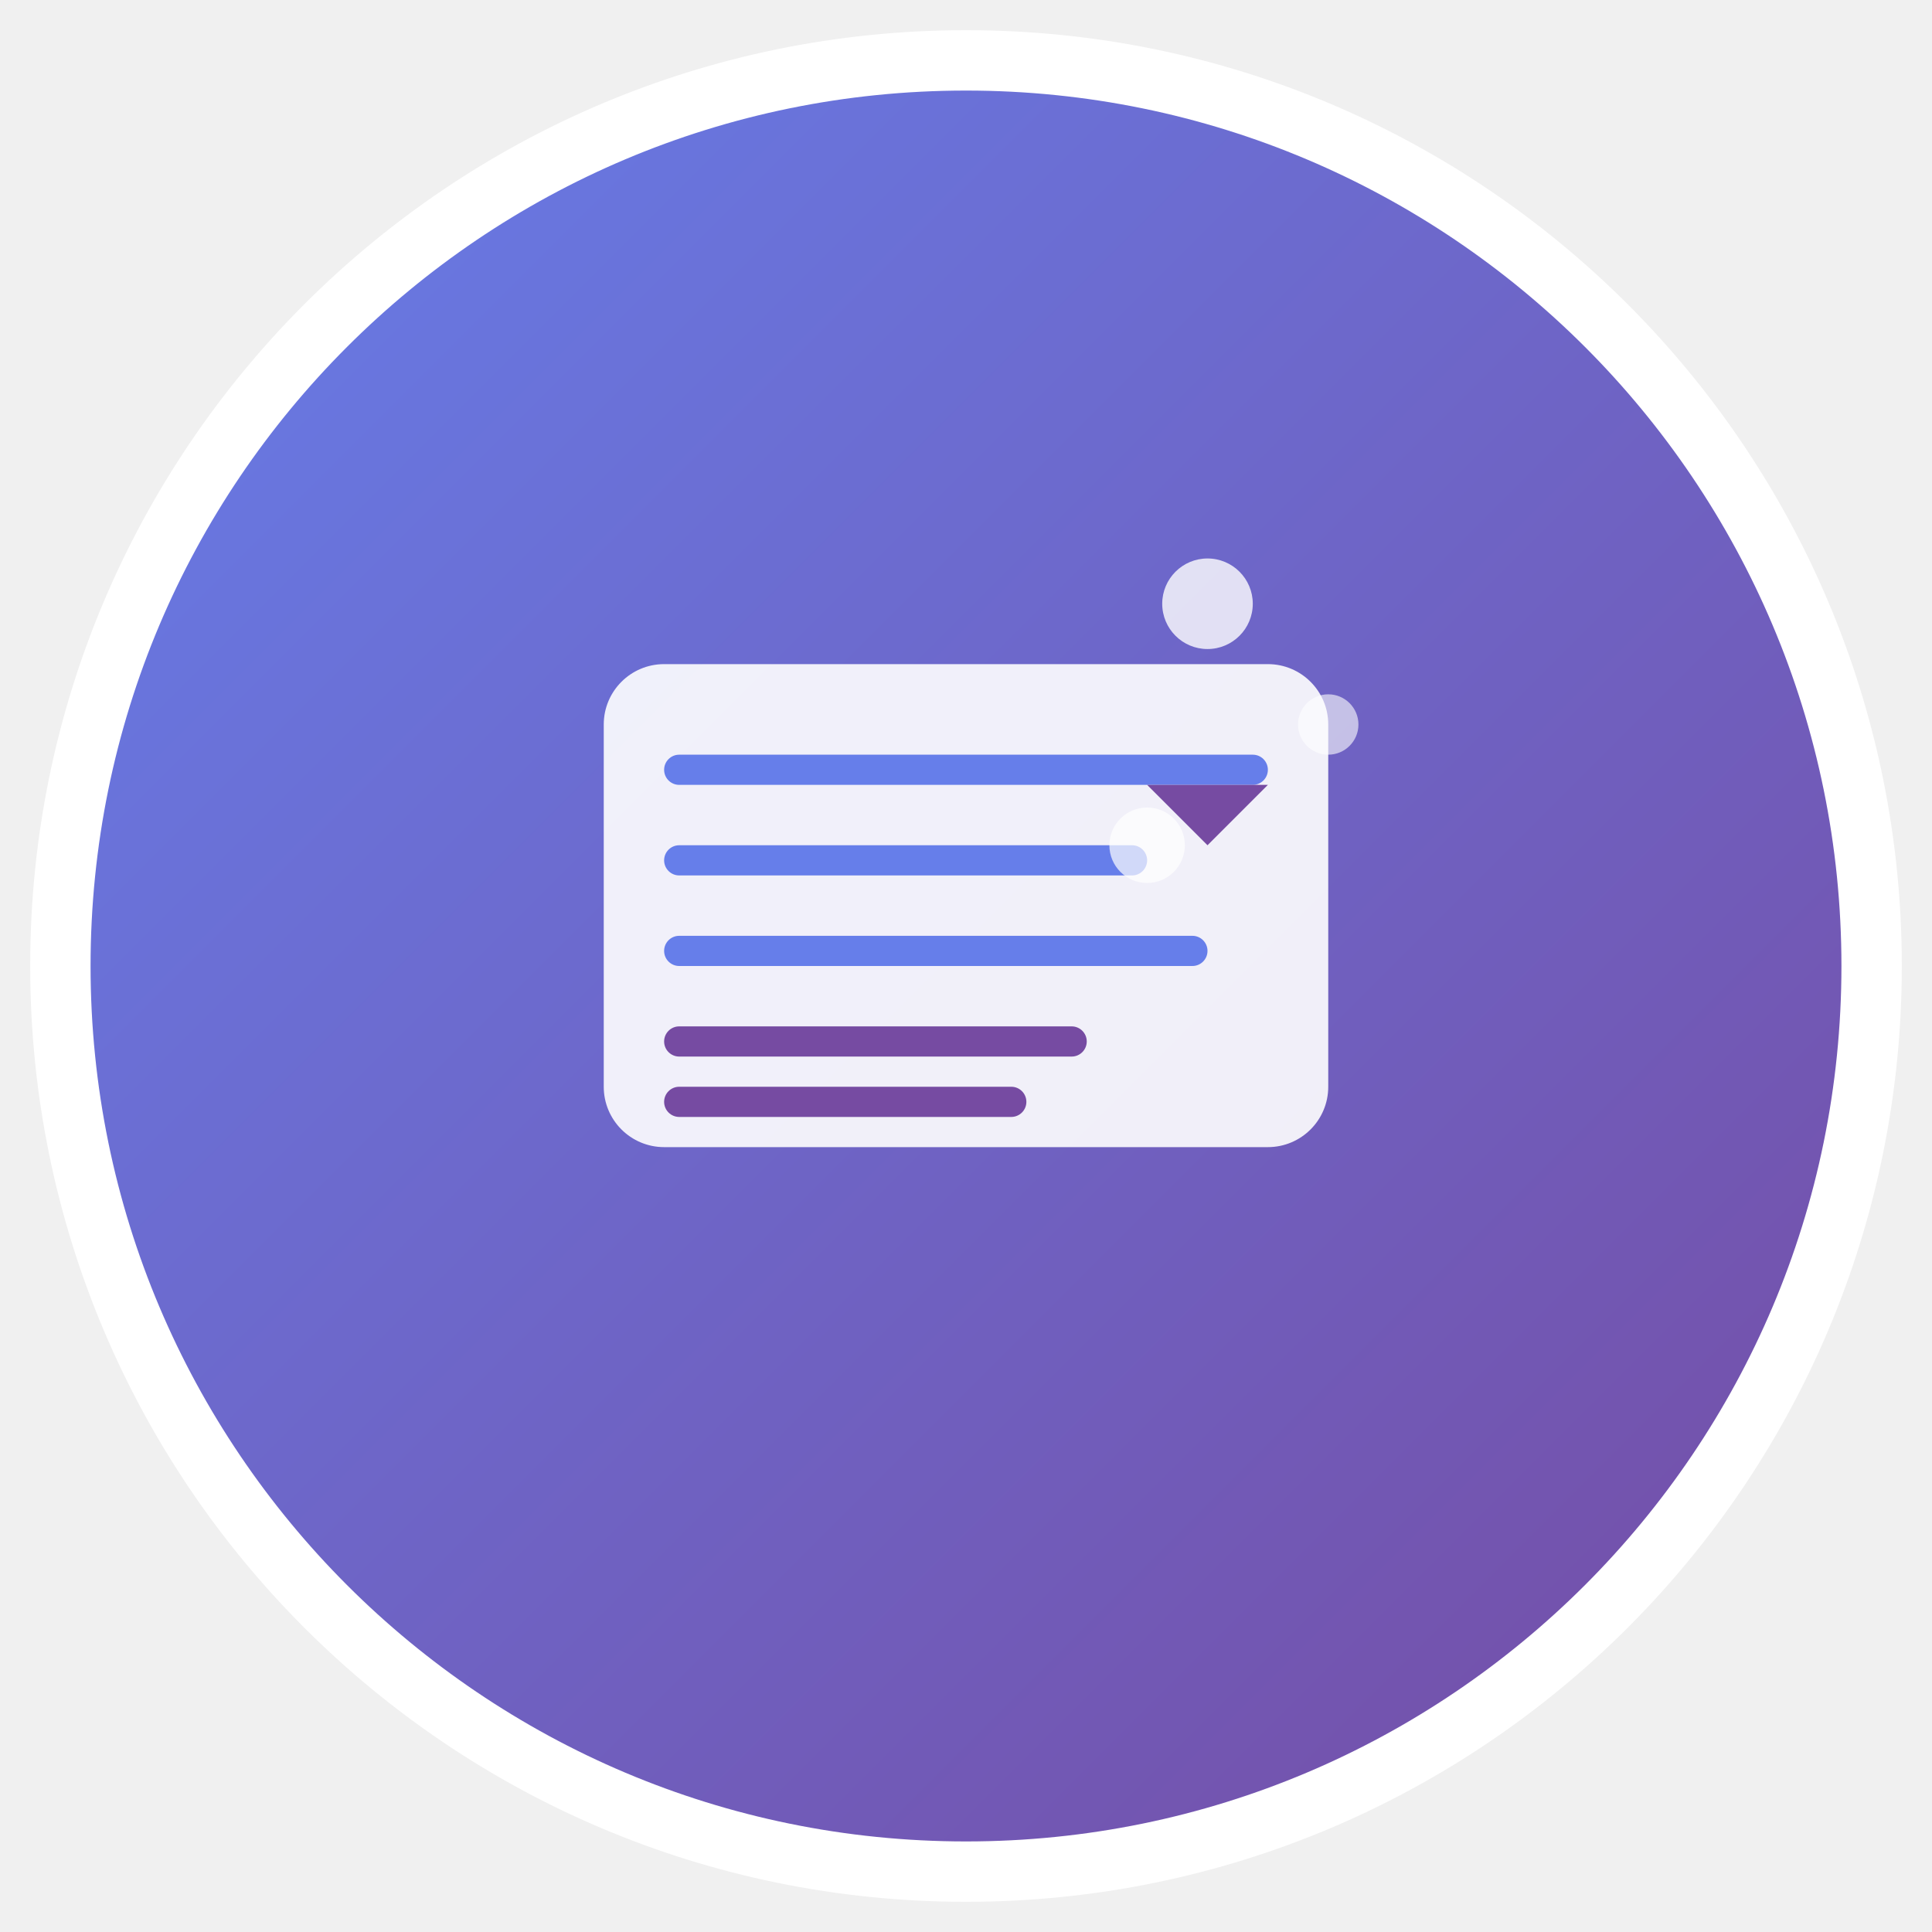
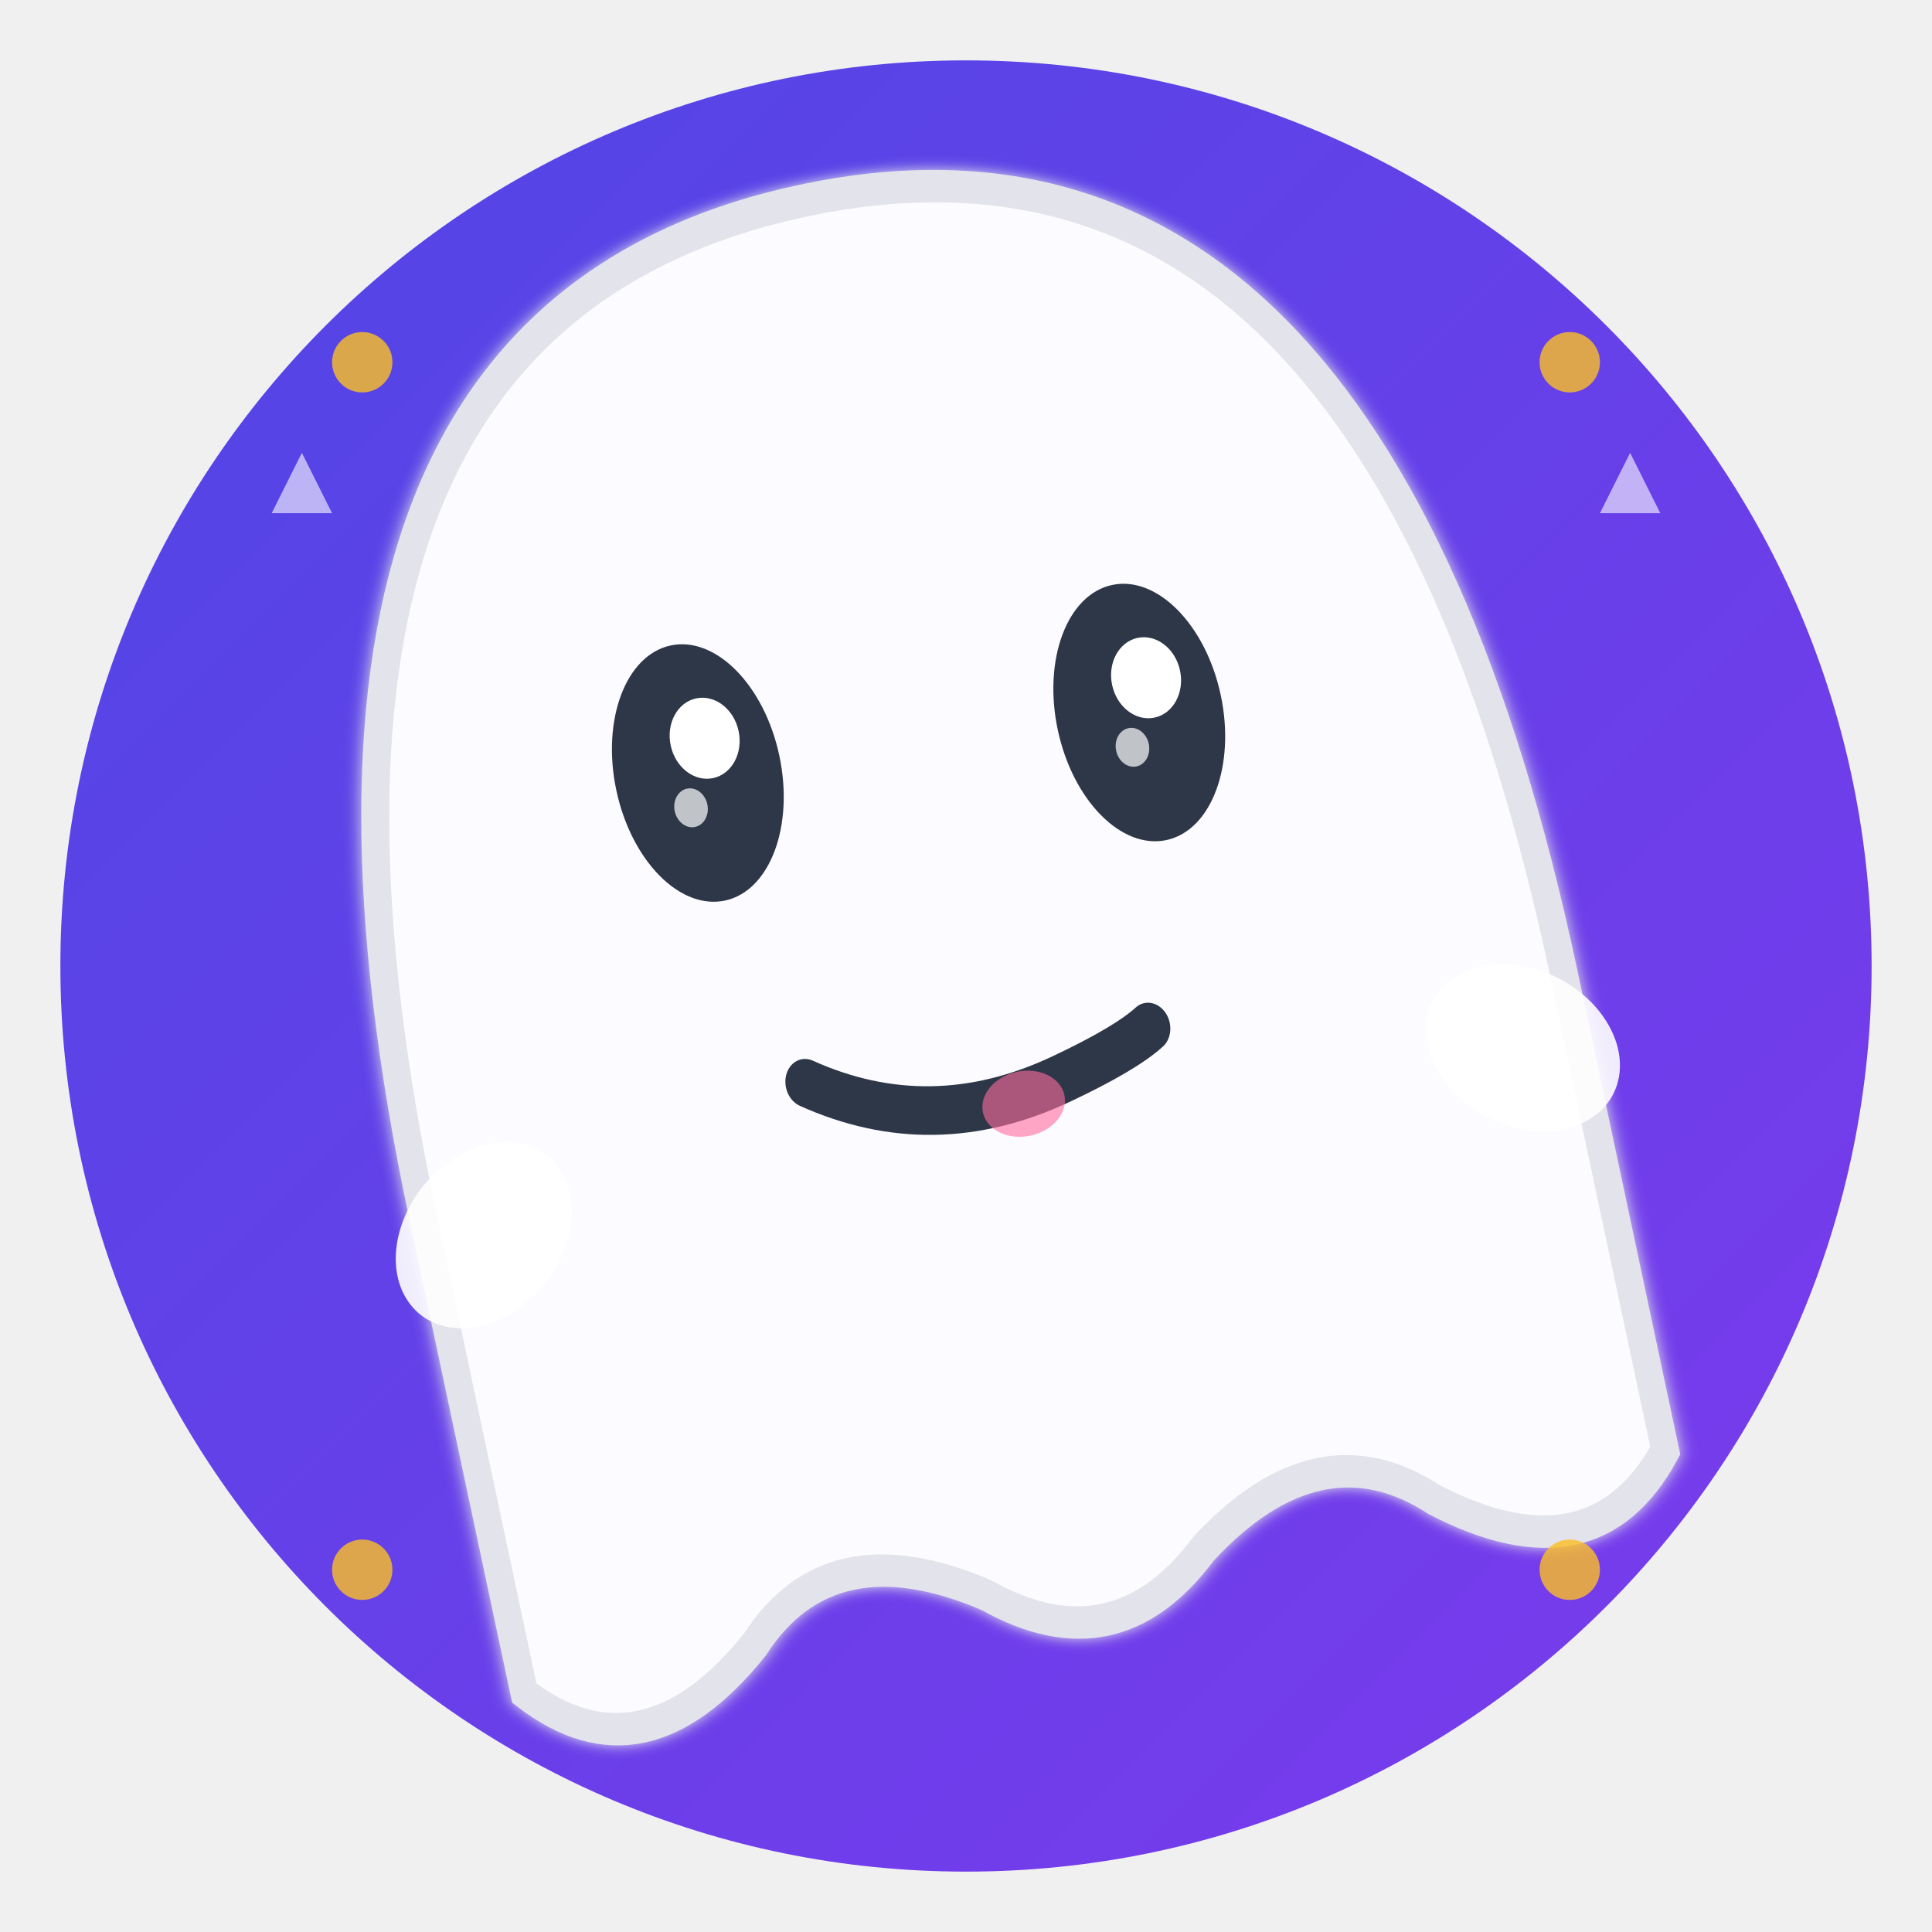
<svg xmlns="http://www.w3.org/2000/svg" width="128" height="128" viewBox="0 0 128 128" fill="none">
  <defs>
-     <linearGradient id="gradient" x1="0%" y1="0%" x2="100%" y2="100%">
-       <stop offset="0%" style="stop-color:#667eea" />
-       <stop offset="100%" style="stop-color:#764ba2" />
+     <linearGradient id="bgGradient" x1="0%" y1="0%" x2="100%" y2="100%">
+       <stop offset="0%" style="stop-color:#4F46E5;stop-opacity:1" />
+       <stop offset="100%" style="stop-color:#7C3AED;stop-opacity:1" />
+     </linearGradient>
+     <linearGradient id="bubbleGradient" x1="0%" y1="0%" x2="100%" y2="100%">
+       <stop offset="0%" style="stop-color:#FFFFFF;stop-opacity:1" />
+       <stop offset="100%" style="stop-color:#F3F4F6;stop-opacity:1" />
    </linearGradient>
  </defs>
-   <circle cx="64" cy="64" r="60" fill="url(#gradient)" stroke="white" stroke-width="4" />
-   <g transform="translate(32, 32)">
-     <rect x="8" y="12" width="48" height="32" rx="4" fill="white" opacity="0.9" />
-     <rect x="12" y="18" width="40" height="2" rx="1" fill="#667eea" />
-     <rect x="12" y="24" width="32" height="2" rx="1" fill="#667eea" />
-     <rect x="12" y="30" width="36" height="2" rx="1" fill="#667eea" />
-     <path d="M44 20 L52 20 L48 16 L52 20 L48 24 Z" fill="#764ba2" />
-     <rect x="12" y="36" width="28" height="2" rx="1" fill="#764ba2" />
-     <rect x="12" y="40" width="24" height="2" rx="1" fill="#764ba2" />
+   <circle cx="64" cy="64" r="60" fill="url(#bgGradient)" />
+   <g transform="translate(64, 64) rotate(-12) scale(0.92, 1.08)">
+     <path d="M -42 8               Q -42 -48 0 -48               Q 42 -48 42 8               L 42 38               Q 35 45 25 38               Q 18 32 8 38               Q 0 44 -8 38               Q -18 32 -25 38               Q -35 45 -42 38               Z" fill="#FFFFFF" stroke="#E5E7EB" stroke-width="2" opacity="0.98" filter="url(#softGlow)" />
+     <ellipse cx="-16" cy="-15" rx="6" ry="8" fill="#2D3748" />
+     <circle cx="-15" cy="-17" r="2.5" fill="#FFFFFF" />
+     <circle cx="-17" cy="-13" r="1.2" fill="#FFFFFF" opacity="0.7" />
+     <ellipse cx="16" cy="-13" rx="6" ry="8" fill="#2D3748" />
+     <circle cx="17" cy="-15" r="2.5" fill="#FFFFFF" />
+     <circle cx="15" cy="-11" r="1.2" fill="#FFFFFF" opacity="0.7" />
+     <path d="M -13 5 Q -5 10 5 8 Q 10 7 12 6" stroke="#2D3748" stroke-width="3" fill="none" stroke-linecap="round" />
+     <ellipse cx="2" cy="9" rx="3" ry="2" fill="#FF6B9D" opacity="0.6" />
+     <ellipse cx="-38" cy="10" rx="7" ry="5" fill="#FFFFFF" opacity="0.9" transform="rotate(-25 -38 10)" />
+     <ellipse cx="38" cy="12" rx="7" ry="5" fill="#FFFFFF" opacity="0.9" transform="rotate(25 38 12)" />
  </g>
-   <circle cx="80" cy="40" r="3" fill="white" opacity="0.8" />
-   <circle cx="88" cy="48" r="2" fill="white" opacity="0.6" />
-   <circle cx="76" cy="56" r="2.5" fill="white" opacity="0.7" />
+   <defs>
+     <filter id="softGlow">
+       <feGaussianBlur stdDeviation="0.5" result="coloredBlur" />
+       <feMerge>
+         <feMergeNode in="coloredBlur" />
+         <feMergeNode in="SourceGraphic" />
+       </feMerge>
+     </filter>
+   </defs>
+   <g opacity="0.8">
+     <circle cx="24" cy="24" r="2" fill="#FBBF24" />
+     <circle cx="104" cy="24" r="2" fill="#FBBF24" />
+     <circle cx="24" cy="104" r="2" fill="#FBBF24" />
+     <circle cx="104" cy="104" r="2" fill="#FBBF24" />
+   </g>
+   <g opacity="0.6">
+     <path d="M 20 30 L 22 34 L 18 34 Z" fill="#FFFFFF" />
+     <path d="M 108 30 L 110 34 L 106 34 Z" fill="#FFFFFF" />
+   </g>
</svg>
